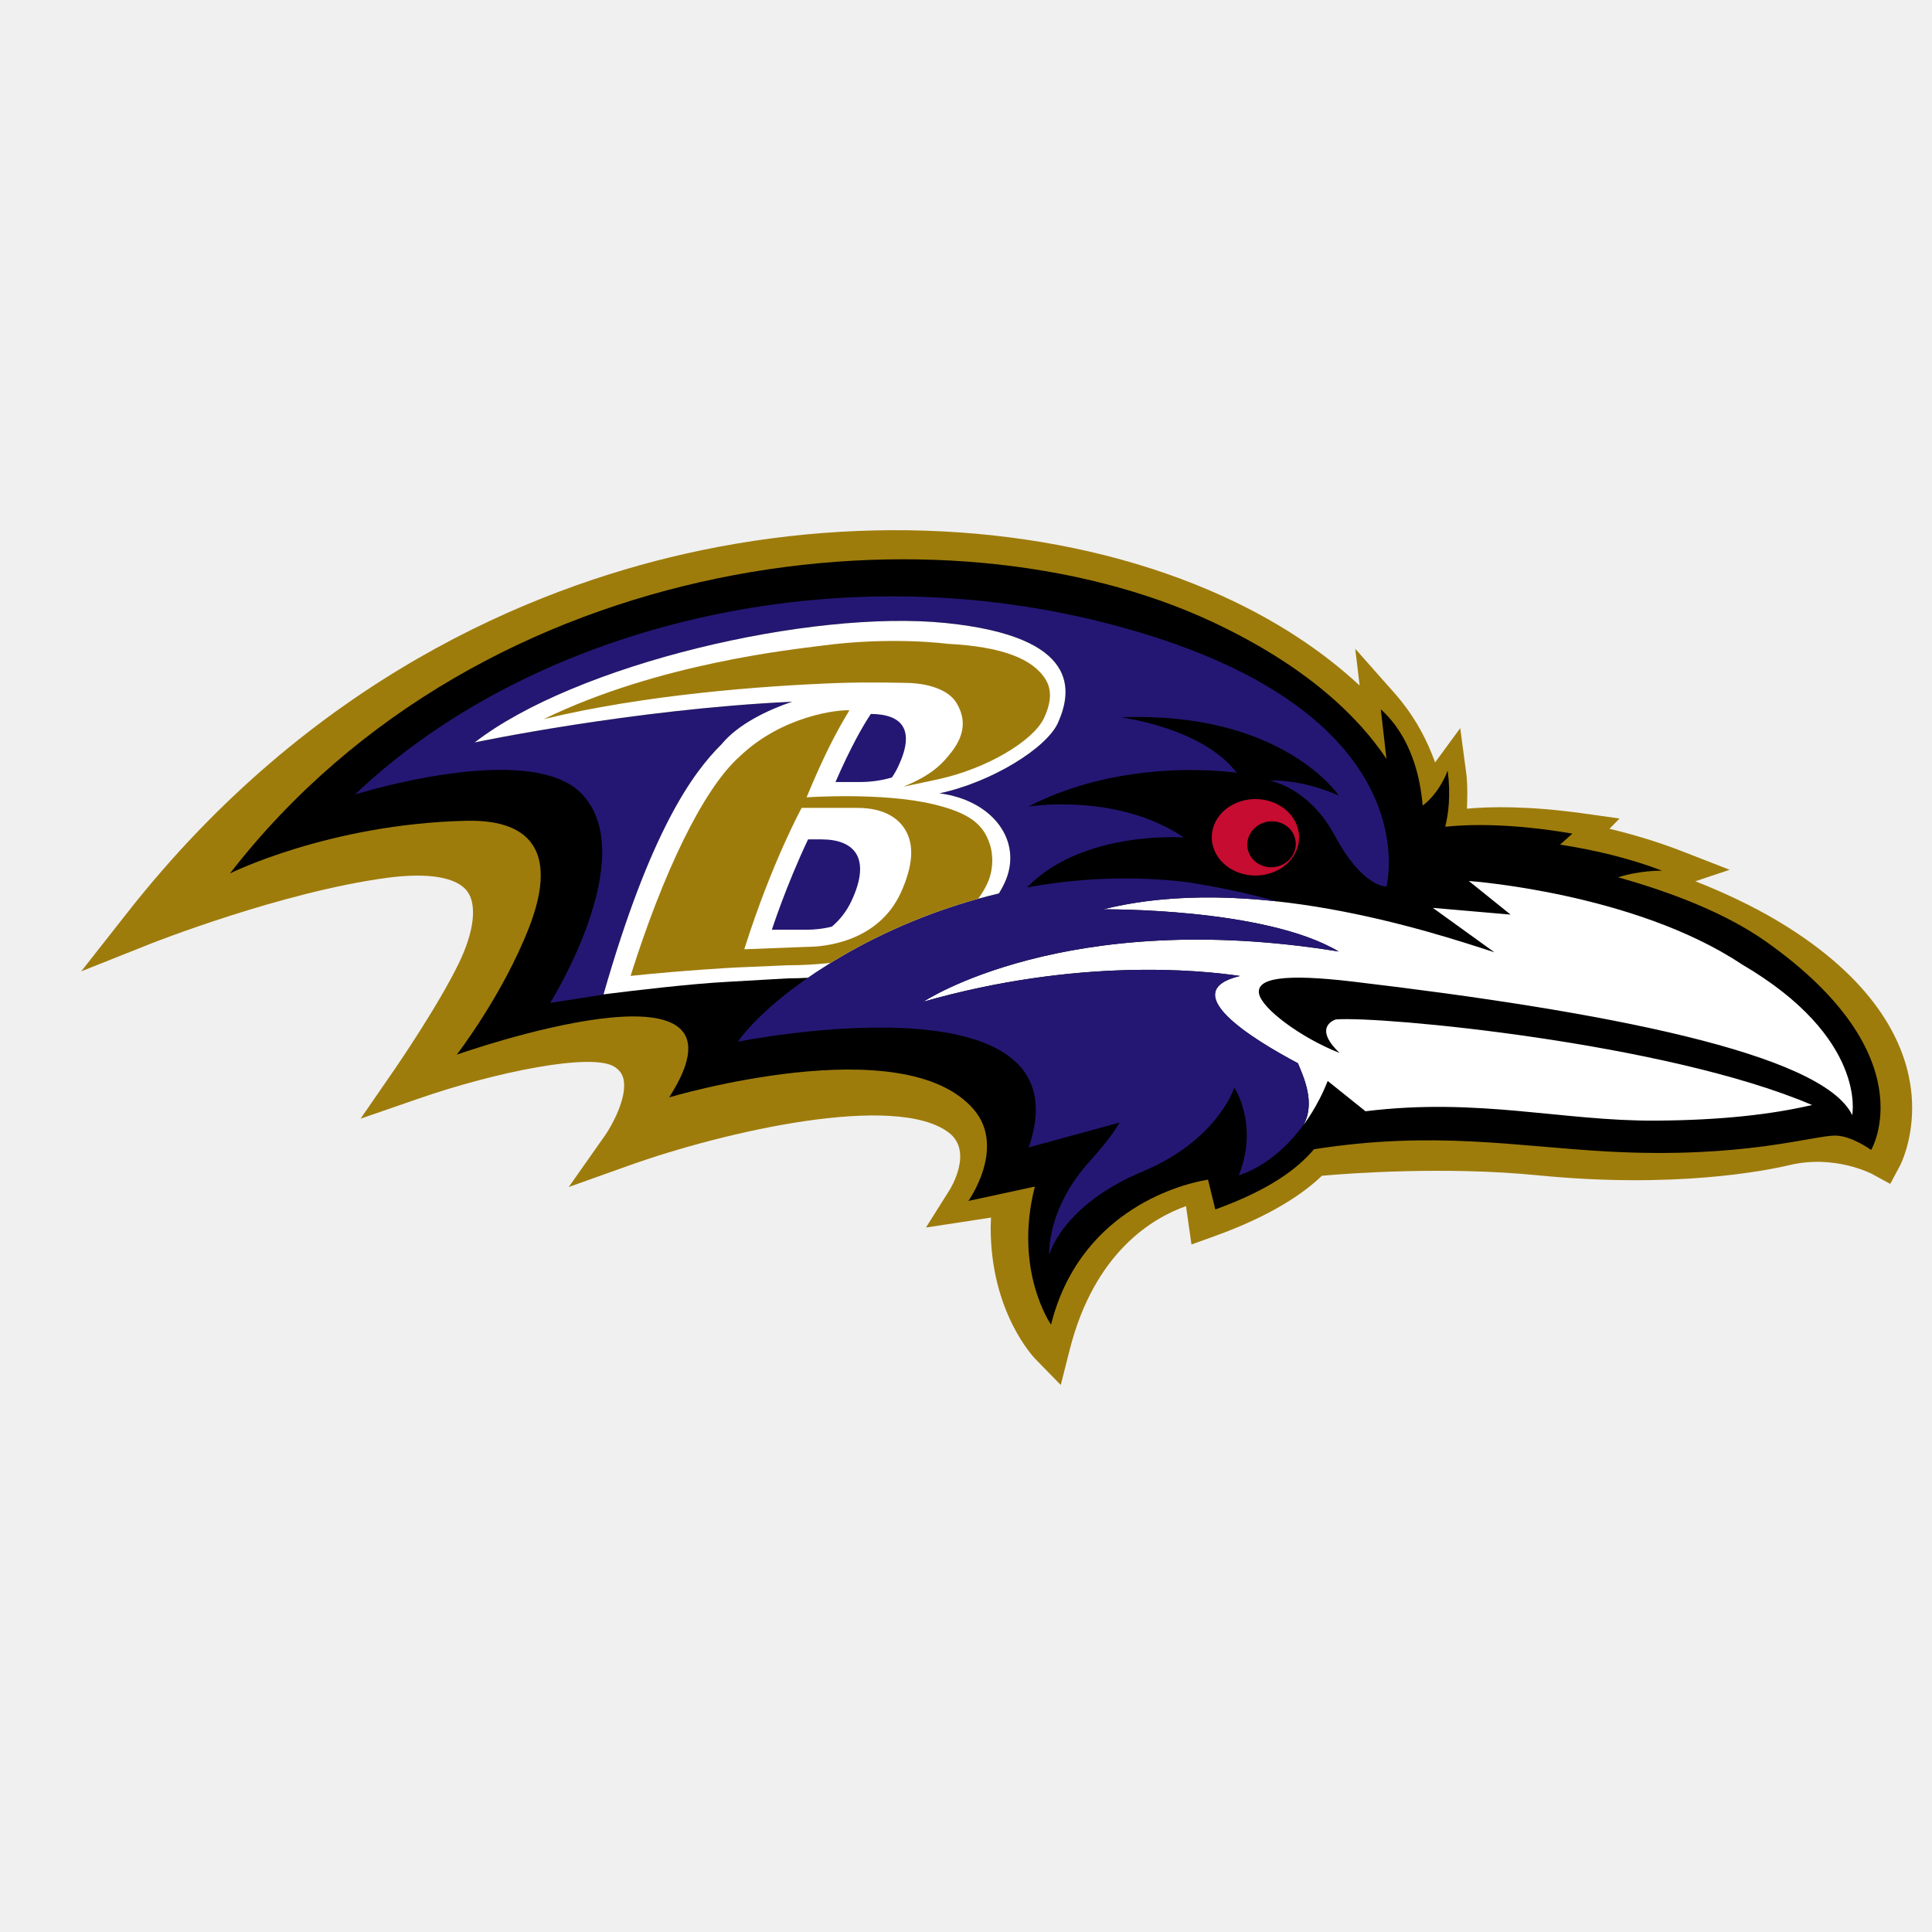
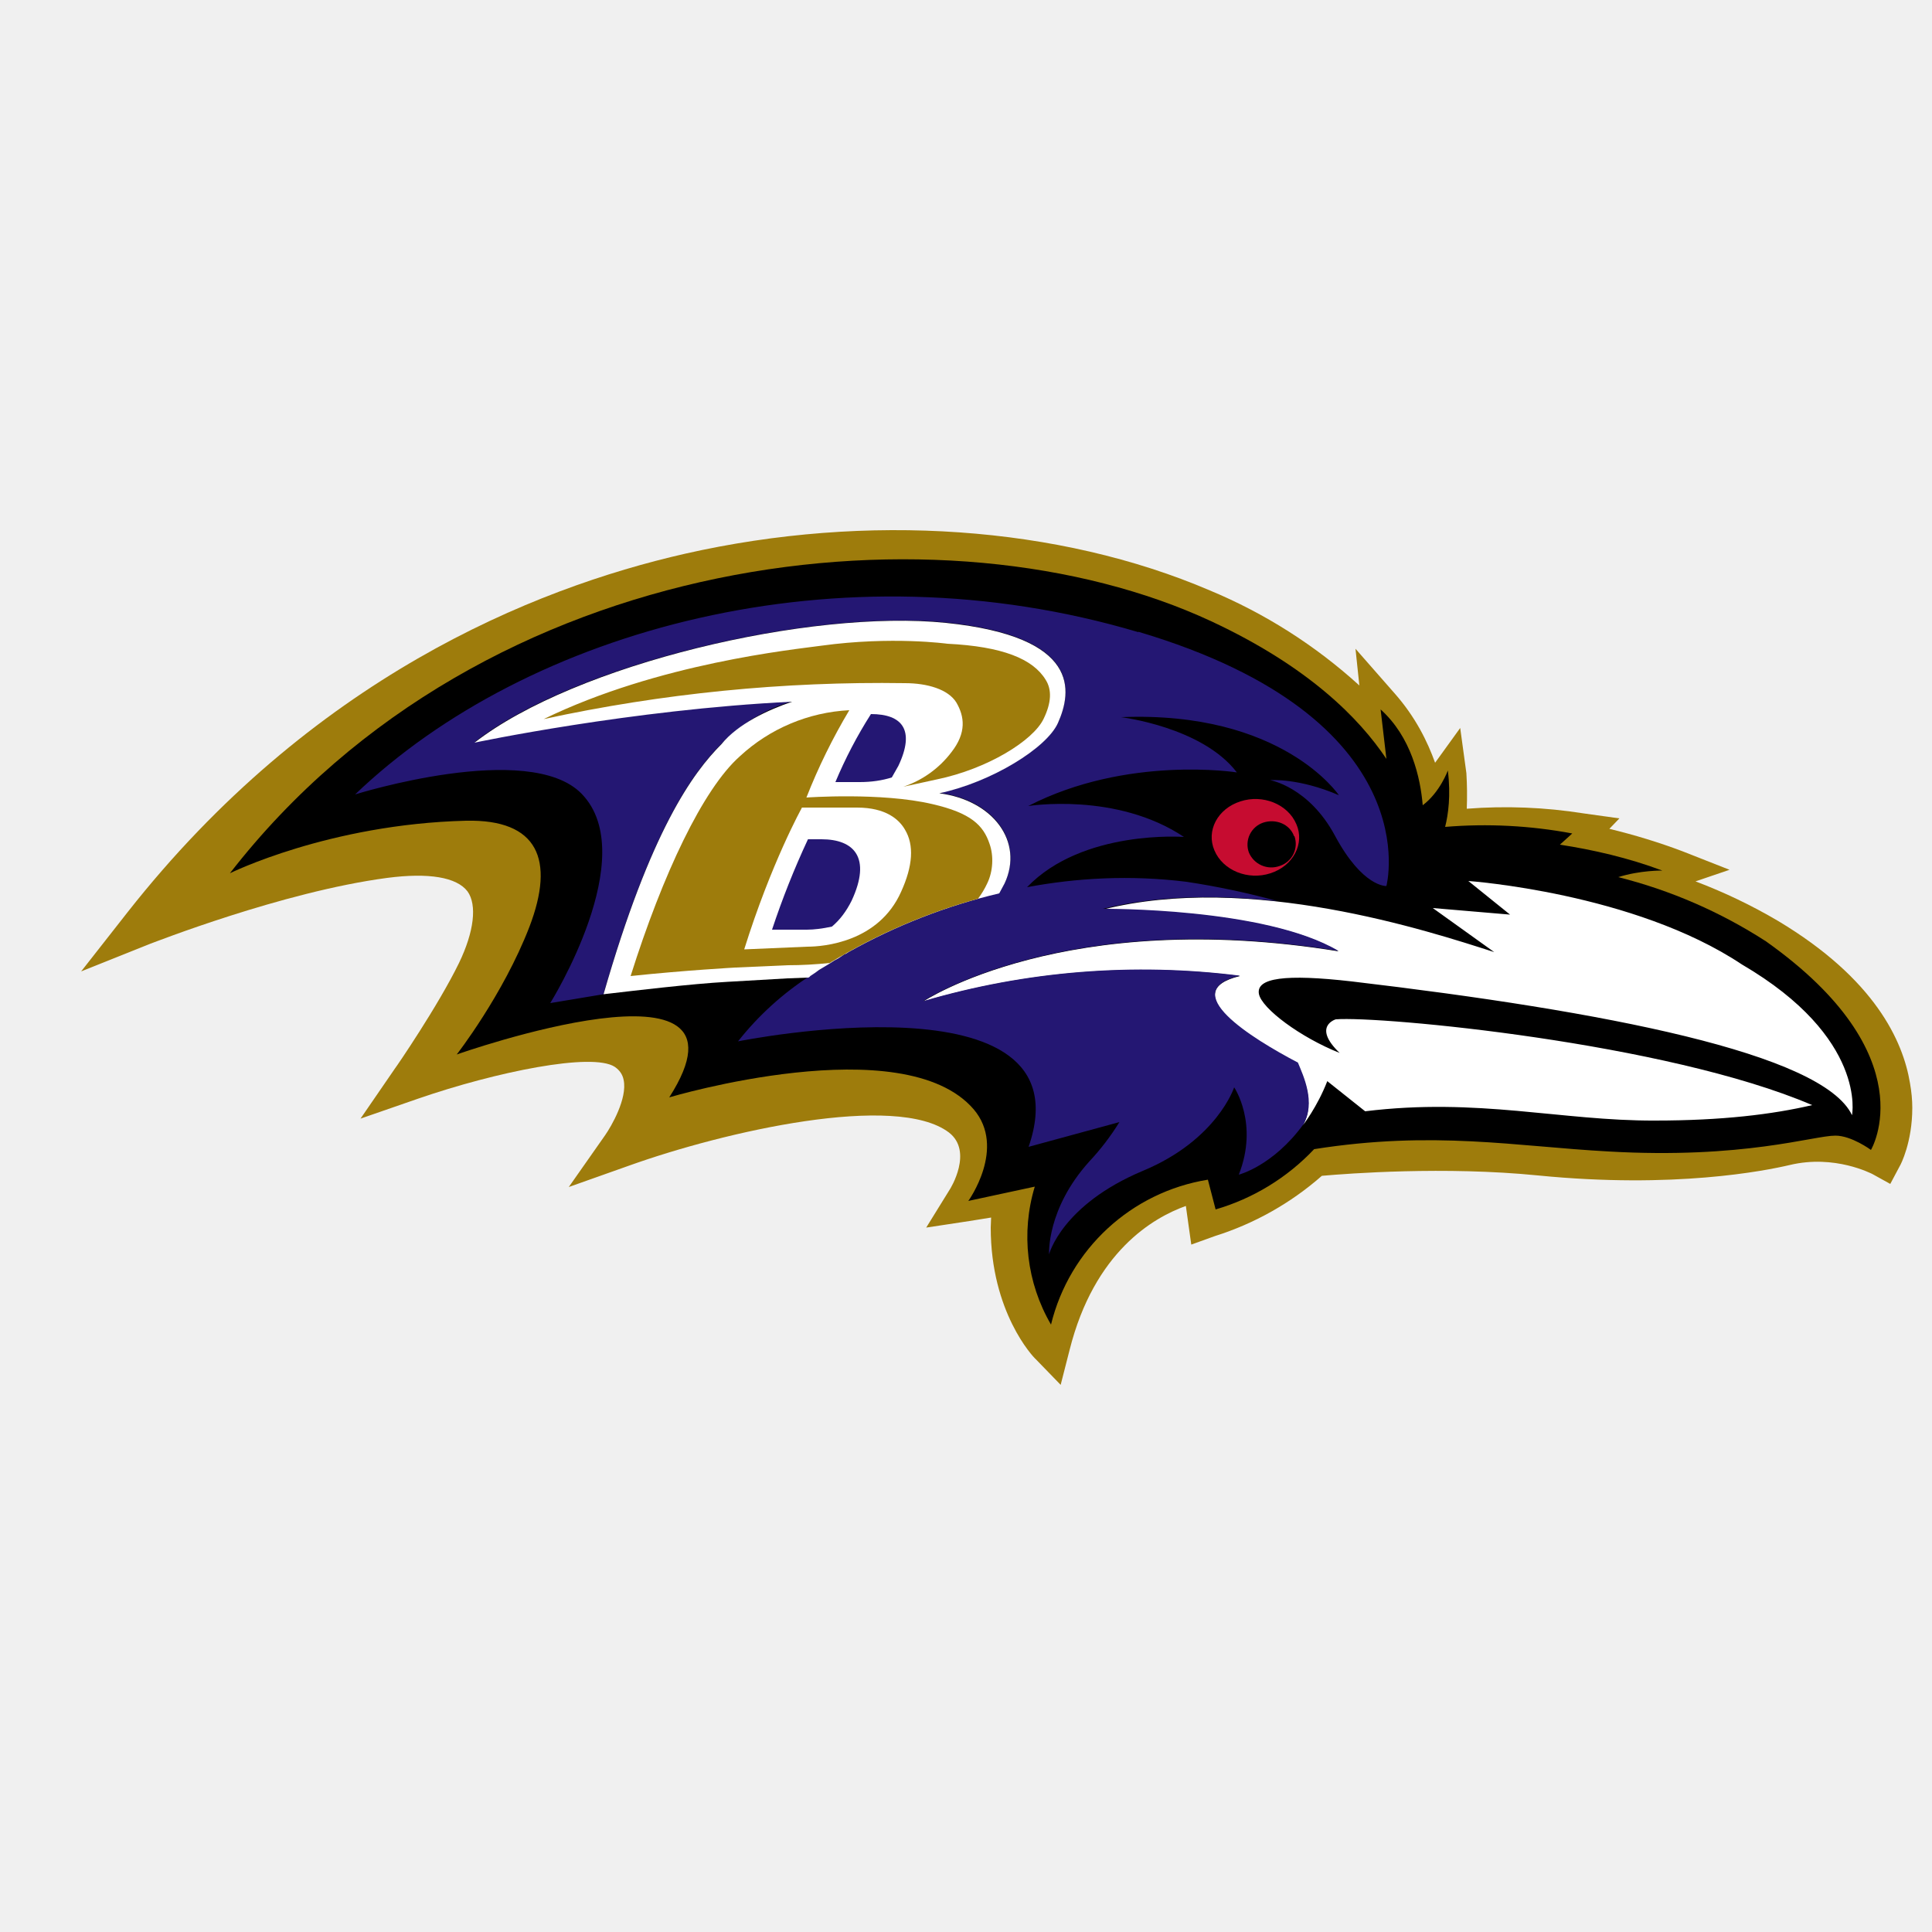
<svg xmlns="http://www.w3.org/2000/svg" fill="none" viewBox="0 0 500 500">
-   <path fill="#9e7c0c" fill-rule="evenodd" d="M494.333 280.328c-1.794-10.897-9.183-27.001-34.237-41.961-6.7-3.988-13.976-7.397-21.34-10.294l8.872-2.973-12.187-4.75c-6.036-2.352-12.38-4.289-18.92-5.862 1.256-1.266 2.617-2.658 2.617-2.658l-9.339-1.312c-14.383-2.009-24.314-1.778-30.157-1.229.054-1.258.096-2.591.096-3.933 0-1.878-.071-3.727-.269-5.22l-1.567-11.689s-5.675 7.744-6.498 8.863c-1.878-5.207-4.953-11.66-10.578-18.012l-10.09-11.396 1.142 9.513c-9.065-8.411-21.621-17.257-38.824-24.62-39.038-16.713-88.532-20.163-135.767-9.472-39.588 8.956-96.757 32.344-144.286 92.813l-11.98 15.245 18.034-7.178c.336-.13 33.88-13.388 61.147-17.027 10.695-1.422 18.072-.155 20.773 3.564 2.525 3.488 1.71 10.39-2.201 18.482-5.364 11.098-16.32 27.027-16.429 27.194l-9.032 13.103 15.064-5.216c19.853-6.884 44.877-11.979 50.675-8.197 1.34.877 2.062 1.908 2.344 3.35.928 4.814-3.218 12.113-4.751 14.298l-9.457 13.446 15.502-5.534c24.763-8.86 69.166-19.023 82.886-8.524 6.348 4.859.416 14.461.151 14.863l-6.091 9.677 11.309-1.723s2.785-.432 5.532-.855c-.033.884-.092 1.786-.092 2.629 0 21.849 11.073 33.463 11.607 34.016l6.532 6.684 2.294-9.057c6.427-25.438 21.638-34.239 30.12-37.228.231 1.685 1.411 9.924 1.411 9.924l6.049-2.18c14.838-5.346 23.147-11.207 27.713-15.61 6.822-.6 31.83-2.486 55.846-.117 35.359 3.496 58.862-1.149 65.227-2.654 11.724-2.768 21.256 2.293 21.352 2.339l4.655 2.541 2.499-4.675c.16-.298 3.172-6.142 3.172-14.989 0-1.984-.155-4.126-.529-6.399" clip-rule="evenodd" />
-   <path fill="#000" fill-rule="evenodd" d="M456.984 243.643c-10.46-7.383-24.549-12.759-38.223-16.595 5.696-1.837 11.397-1.715 11.397-1.715-8.759-3.342-17.904-5.43-26.411-6.746l3.184-2.851c-15.58-2.654-26.456-2.449-32.909-1.778.807-3.187 1.47-8.055.634-14.554 0 0-1.886 5.602-6.469 9.082-.605-7.27-2.932-17.786-10.838-24.922l1.466 12.834c-6.965-10.473-20.223-23.857-45.276-35.555-68.117-31.778-188.147-19.732-254.029 65.203 0 0 25.617-12.784 61.118-13.627 18.593-.436 23.117 9.958 16.341 27.476-6.814 17.605-18.761 33.052-18.761 33.052s80.333-28.411 54.968 11.052c0 0 60.643-18.121 78.833 3.136 8.456 9.87-1.391 23.669-1.391 23.669l17.203-3.719c-5.579 21.807 4.188 35.74 4.188 35.74 7.1-28.507 31.855-36.101 40.618-37.539l1.895 7.719c14.686-5.295 21.592-10.935 25.541-15.58 31.098-4.881 52.216-.709 76.19.595 34.922 1.899 52.973-4.168 58.74-4.13 4.235.038 9.255 3.723 9.255 3.723s14.514-24.452-27.264-53.97" clip-rule="evenodd" />
-   <path fill="#fff" fill-rule="evenodd" d="M428.317 290.02c17.391-.096 30.406-1.66 40.643-4.046-37.786-16.163-111.767-23.077-123.227-22.142 0 0-6.264 1.761.945 8.67-10.082-3.962-20.143-11.513-20.84-15.337-.74-4.063 6.624-5.203 24.062-3.153 65.298 7.698 121.812 18.608 129.449 34.574 0 0 3.986-19.987-28.57-39.023-27.856-18.536-70.654-21.568-70.654-21.568l10.813 8.701-20.114-1.74 15.926 11.492c-17.093-5.576-63.122-20.629-101.261-11.111 0 0 41.853-.469 60.954 10.91-70.696-11.518-107.458 12.989-107.458 12.989 39.766-11.333 71.503-8.205 81.921-6.654-16.724 3.983 2.966 16.206 14.997 22.591 1.365 3.35 4.663 10.193 1.437 15.954 0 0 3.625-4.604 6.267-11.375l9.784 7.84c29.204-3.597 50.746 2.541 74.926 2.428" clip-rule="evenodd" />
-   <path fill="#241773" fill-rule="evenodd" d="M294.624 163.568c-77.299-23.023-157.964-.751-202.732 42.042 0 0 45.067-14.155 58.585-.248 15.724 16.172-8.099 54.197-8.099 54.197l15.581-2.436c-1.122.134-1.765.214-1.765.214 12.17-42.507 23.16-57.413 30.515-64.7 4.373-5.325 12.103-8.935 18.303-11.04-41.659 1.983-82.16 10.541-82.16 10.541 26.197-20.289 86.924-34.465 121.934-30.901 35.005 3.568 32.623 17.74 29.023 25.823-2.911 6.533-17.215 15.388-30.662 18.252 13.926 1.807 21.811 12.532 16.82 23.241a26 26 0 0 1-1.453 2.662 150.3 150.3 0 0 0-38.866 15.208c-.374.222-.748.44-1.13.654q-.756.439-1.512.884c-.379.227-.765.449-1.151.688-.467.281-.933.57-1.391.855-.382.244-.773.478-1.147.726a45 45 0 0 0-1.31.842c-.37.235-.752.483-1.122.73-.408.289-.819.566-1.227.843-8.893 6.1-15.35 12.209-18.698 16.947 0 0 91.045-18.406 75.271 27.358l23.516-6.431c-1.659 2.893-4.285 6.197-7.855 10.171-11.116 12.327-10.351 24.042-10.351 24.042s3.264-12.822 24.297-21.61c19.181-8 23.605-21.601 23.605-21.601s6.394 9.425 1.164 22.624c0 0 8.83-2.201 16.736-13.027 3.222-5.752-.076-12.595-1.441-15.945-12.031-6.386-31.721-18.604-14.997-22.591-10.418-1.551-42.151-4.679-81.921 6.654 0 0 36.762-24.507 107.458-12.99-19.102-11.379-60.954-10.909-60.954-10.909 14.564-3.635 30.271-3.682 45.083-2.051a202 202 0 0 0-23.563-5.018c-14.539-1.719-28.414-.948-41.218 1.408 14.388-14.901 40.588-12.943 40.588-12.943-17.471-11.752-40.26-7.991-40.26-7.991 25.545-13.195 53.951-8.73 53.951-8.73-8.931-11.769-30.024-14.36-30.024-14.36 41.807-1.69 56.455 20.238 56.455 20.238-10.426-4.532-17.845-3.849-17.845-3.849s10.045 1.627 16.846 14.315c7.204 13.442 13.312 13.06 13.312 13.06s11.456-43.316-64.189-65.848" clip-rule="evenodd" />
-   <path fill="#fff" fill-rule="evenodd" d="M212.007 251.073c.432-.285 2.075-1.325 2.457-1.568.458-.285.924-.575 1.391-.86.386-.235.773-.457 1.151-.683q.756-.446 1.512-.885c.382-.214.752-.432 1.13-.654a150.3 150.3 0 0 1 38.866-15.207 26 26 0 0 0 1.453-2.663c4.987-10.708-2.894-21.434-16.82-23.245 13.447-2.859 27.751-11.715 30.662-18.251 3.6-8.08 5.982-22.252-29.023-25.82-35.01-3.564-95.737 10.612-121.934 30.901 0 0 40.501-8.557 82.16-10.54-6.2 2.104-13.93 5.714-18.303 11.039-7.355 7.287-18.345 22.189-30.515 64.7 0 0 .643-.08 1.765-.214 5.221-.662 20.92-2.545 30.22-3.019l15.67-.901c1.697 0 3.444-.059 5.217-.155.197-.13.399-.273.592-.403.408-.277.819-.553 1.227-.843.37-.247.752-.494 1.122-.729" clip-rule="evenodd" />
-   <path fill="#241773" fill-rule="evenodd" d="M215.293 239.807c2.004-1.694 3.785-3.887 5.113-6.738 5.192-11.157.567-15.837-7.772-15.837h-3.508c-5.776 12.206-9.367 23.384-9.367 23.384h8.947c1.928 0 4.218-.21 6.587-.809m15.531-38.596a20.3 20.3 0 0 0 1.718-3.035c4.327-9.271 1.004-13.342-7.17-13.413-2.155 3.245-5.26 8.696-9.15 17.626h6.28c2.987 0 5.793-.431 8.322-1.178" clip-rule="evenodd" />
-   <path fill="#9e7c0c" fill-rule="evenodd" d="M270.617 175.872c-3.272-5.359-11.262-8.537-25.448-9.258 0 0-14.363-1.945-32.536.486-7.191.956-42.151 4.508-71.918 19.011 26.033-6.327 56.8-8.642 76.279-9.35 8.196-.29 17.19-.03 17.19-.03 5.826 0 11.228 1.719 13.3 5.107 2.146 3.514 2.738 7.719-1.299 12.864-2.222 2.834-4.831 5.815-12.405 8.897l8.73-1.862c13.048-2.784 24.89-10.096 27.612-15.773 1.987-4.143 2.1-7.459.495-10.092" clip-rule="evenodd" />
-   <path fill="#9e7c0c" fill-rule="evenodd" d="M207.47 209.081h14.375c7.419 0 10.83 3.035 12.393 5.597 2.449 4 2.012 9.396-1.021 16.159-5.852 13.032-20.03 14.206-24.281 14.206l-16.316.624c7.07-22.393 14.85-36.586 14.85-36.586m7.477 40.113c10.376-6.39 23.361-12.474 38.186-16.596a21.5 21.5 0 0 0 2.386-3.953c1.491-3.191 1.664-7.158.601-10.294-1.601-4.759-4.789-7.929-14.838-10.276-13.224-3.082-32.535-1.724-32.535-1.724 4.44-10.771 7.759-17.069 11.082-22.528-2.853-.184-17.262 1.342-28.322 11.878-9.633 8.495-20.034 30.575-28.314 56.859 14.241-1.492 27.142-2.167 27.142-2.167l13.535-.583c3.558 0 7.301-.193 11.077-.616" clip-rule="evenodd" />
-   <path fill="#c60c30" fill-rule="evenodd" d="M335.505 213.259c2.168 5.124-.819 10.818-6.675 12.717-5.852 1.904-12.359-.721-14.526-5.849-2.168-5.128.819-10.821 6.675-12.717 5.847-1.899 12.354.722 14.526 5.849" clip-rule="evenodd" />
-   <path fill="#000" fill-rule="evenodd" d="M334.972 216.383c1.18 3.07-.509 6.504-3.773 7.678-3.264 1.157-6.856-.378-8.036-3.46-1.18-3.065.521-6.494 3.777-7.656 3.259-1.174 6.855.365 8.032 3.438" clip-rule="evenodd" />
+   <path fill="#9e7c0c" fill-rule="evenodd" d="M494.3 280.3c-1.8-10.9-9.1-27-34.2-42q-10.2-6-21.3-10.2l8.8-3-12.2-4.8q-9-3.4-18.9-5.8l2.6-2.7-9.3-1.3a129 129 0 0 0-30.2-1.2 92 92 0 0 0-.1-9.2l-1.6-11.7-6.5 9c-1.9-5.3-5-11.8-10.6-18.1l-10-11.4 1 9.5a134 134 0 0 0-38.7-24.6c-39-16.7-88.6-20.2-135.8-9.5-39.6 9-96.8 32.4-144.3 92.8l-12 15.3 18-7.2c.4-.1 34-13.4 61.2-17 10.7-1.4 18-.2 20.8 3.5 2.5 3.5 1.7 10.4-2.2 18.5-5.4 11.1-16.3 27-16.5 27.2l-9 13.1 15-5.2c20-6.9 45-12 50.8-8.2q1.9 1.3 2.3 3.4c1 4.8-3.2 12-4.8 14.3l-9.4 13.4 15.5-5.5c24.8-8.9 69.2-19 82.9-8.6 6.3 4.9.4 14.5.1 14.9l-6 9.7 11.2-1.7 5.6-.9-.1 2.6c0 21.9 11 33.5 11.6 34l6.5 6.7 2.3-9c6.4-25.5 21.7-34.3 30.1-37.3l1.4 10 6.1-2.2a77 77 0 0 0 27.7-15.6c6.8-.6 31.8-2.5 55.9-.1 35.3 3.5 58.8-1.2 65.2-2.7 11.7-2.8 21.2 2.3 21.3 2.3l4.7 2.6 2.5-4.7c.2-.3 3.2-6.1 3.2-15q0-3-.6-6.4" clip-rule="evenodd" />
+   <path fill="#000" fill-rule="evenodd" d="M457 243.6a128 128 0 0 0-38.2-16.6c5.7-1.8 11.4-1.7 11.4-1.7-8.8-3.3-18-5.4-26.5-6.7l3.2-2.9A123 123 0 0 0 374 214c.8-3.2 1.5-8.1.7-14.6 0 0-2 5.6-6.5 9-.6-7.2-3-17.7-10.9-24.8l1.5 12.8c-7-10.5-20.2-23.9-45.3-35.6-68-31.7-188.1-19.7-254 65.2 0 0 25.6-12.7 61.1-13.6 18.6-.4 23.1 10 16.4 27.5-6.8 17.6-18.8 33-18.8 33s80.3-28.4 55 11.1c0 0 60.6-18.1 78.8 3.1 8.5 10-1.4 23.7-1.4 23.7l17.2-3.7a45 45 0 0 0 4.2 35.7 50 50 0 0 1 40.6-37.5l2 7.7a57 57 0 0 0 25.5-15.6c31-4.9 52.2-.7 76.2.6 34.9 2 53-4.1 58.7-4.1 4.2 0 9.2 3.7 9.2 3.7s14.6-24.4-27.2-54" clip-rule="evenodd" />
+   <path fill="#fff" fill-rule="evenodd" d="M428.3 290c17.4 0 30.4-1.6 40.7-4-37.8-16.2-111.8-23.1-123.3-22.2 0 0-6.2 1.8 1 8.7-10.1-4-20.2-11.5-20.9-15.3-.7-4.1 6.7-5.2 24.1-3.2 65.3 7.7 121.8 18.6 129.4 34.6 0 0 4-20-28.5-39C422.9 231 380 228 380 228l10.8 8.7-20-1.7 15.9 11.4c-17.1-5.5-63.2-20.6-101.3-11 0 0 41.8-.5 61 10.8-70.8-11.5-107.5 13-107.5 13a201 201 0 0 1 82-6.6c-16.8 4 2.9 16.2 14.9 22.6 1.4 3.3 4.7 10.2 1.4 16 0 0 3.7-4.7 6.3-11.4l9.8 7.8c29.2-3.6 50.7 2.5 75 2.4" clip-rule="evenodd" />
+   <path fill="#241773" fill-rule="evenodd" d="M294.6 163.6c-77.3-23-158-.8-202.7 42 0 0 45-14.1 58.6-.2 15.7 16.1-8.1 54.2-8.1 54.2L158 257l-1.8.2c12.2-42.5 23.2-57.4 30.5-64.7a42 42 0 0 1 18.3-11c-41.6 2-82.1 10.5-82.1 10.5 26.1-20.3 86.9-34.4 121.9-30.9 35 3.6 32.6 17.8 29 25.9-2.9 6.5-17.2 15.3-30.7 18.2 14 1.8 21.9 12.5 16.9 23.3l-1.5 2.6a150 150 0 0 0-38.9 15.2l-1 .7-1.6.9-1.1.6-1.4.9-1.2.7-1.3.9-1.1.7-1.2.8a77 77 0 0 0-18.7 17s91-18.4 75.2 27.3l23.5-6.4a64 64 0 0 1-7.8 10.2c-11.1 12.3-10.4 24-10.4 24s3.3-12.8 24.3-21.6c19.2-8 23.6-21.6 23.6-21.6s6.4 9.4 1.2 22.6c0 0 8.8-2.2 16.7-13 3.3-5.7 0-12.6-1.4-16-12-6.3-31.7-18.5-15-22.5a201 201 0 0 0-82 6.6s36.8-24.5 107.5-13c-19-11.3-61-10.9-61-10.9 14.7-3.6 30.4-3.6 45.2-2a202 202 0 0 0-23.6-5c-14.5-1.8-28.4-1-41.2 1.4 14.4-15 40.6-13 40.6-13-17.5-11.7-40.3-8-40.3-8 25.6-13.2 54-8.7 54-8.7-9-11.8-30-14.3-30-14.3 41.8-1.7 56.4 20.2 56.4 20.2-10.4-4.5-17.8-3.9-17.8-3.9s10 1.7 16.8 14.4c7.2 13.4 13.3 13 13.3 13s11.5-43.3-64.2-65.8" clip-rule="evenodd" />
+   <path fill="#fff" fill-rule="evenodd" d="m212 251 2.5-1.5 1.4-.9 1.1-.6 1.5-1q.6-.2 1.1-.6a150 150 0 0 1 39-15.2l1.4-2.6c5-10.8-3-21.5-16.9-23.3 13.5-2.9 27.8-11.7 30.7-18.2 3.6-8.1 6-22.3-29-25.9s-95.8 10.6-122 31c0 0 40.6-8.6 82.2-10.6-6.2 2.1-14 5.7-18.3 11-7.3 7.3-18.3 22.2-30.5 64.7l1.8-.2c5.2-.6 20.9-2.5 30.2-3l15.6-.9 5.3-.2q.3 0 .6-.4l1.2-.8z" clip-rule="evenodd" />
+   <path fill="#241773" fill-rule="evenodd" d="M215.3 239.8q3-2.5 5.1-6.7c5.2-11.2.6-15.9-7.8-15.9h-3.5a216 216 0 0 0-9.3 23.4h9q2.8 0 6.5-.8m15.5-38.6 1.7-3c4.4-9.3 1-13.4-7.1-13.4a116 116 0 0 0-9.2 17.6h6.3q4.5 0 8.3-1.2" clip-rule="evenodd" />
+   <path fill="#9e7c0c" fill-rule="evenodd" d="M270.6 175.9c-3.3-5.4-11.2-8.6-25.4-9.3 0 0-14.4-2-32.6.5-7.2 1-42.1 4.5-71.9 19a412 412 0 0 1 93.5-9.3c5.8 0 11.2 1.6 13.3 5 2.1 3.6 2.7 7.8-1.3 12.9a26 26 0 0 1-12.4 8.9l8.7-1.9c13-2.7 24.9-10 27.6-15.7q3-6.2.5-10.1" clip-rule="evenodd" />
+   <path fill="#9e7c0c" fill-rule="evenodd" d="M207.5 209h14.3c7.5 0 10.9 3.1 12.4 5.7q3.6 6-1 16.1c-5.8 13-20 14.2-24.3 14.2l-16.3.7c7-22.4 14.9-36.6 14.9-36.6m7.4 40a150 150 0 0 1 38.2-16.5 22 22 0 0 0 2.4-4c1.5-3.1 1.7-7.1.6-10.2-1.6-4.8-4.8-8-14.8-10.3-13.2-3.1-32.6-1.7-32.6-1.7a153 153 0 0 1 11.1-22.6 45 45 0 0 0-28.3 11.9c-9.6 8.5-20 30.6-28.3 56.9 14.2-1.5 27.1-2.2 27.1-2.2l13.6-.6q5.3 0 11-.6" clip-rule="evenodd" />
+   <path fill="#c60c30" fill-rule="evenodd" d="M335.5 213.3c2.2 5-.8 10.8-6.7 12.7-5.8 1.9-12.3-.7-14.5-5.9-2.2-5.1.8-10.8 6.7-12.7 5.8-1.9 12.3.7 14.5 5.9" clip-rule="evenodd" />
+   <path fill="#000" fill-rule="evenodd" d="M335 216.4a6 6 0 0 1-3.8 7.7 6.3 6.3 0 0 1-8-3.5 6 6 0 0 1 3.7-7.7c3.3-1.1 6.9.4 8 3.5" clip-rule="evenodd" />
</svg>
